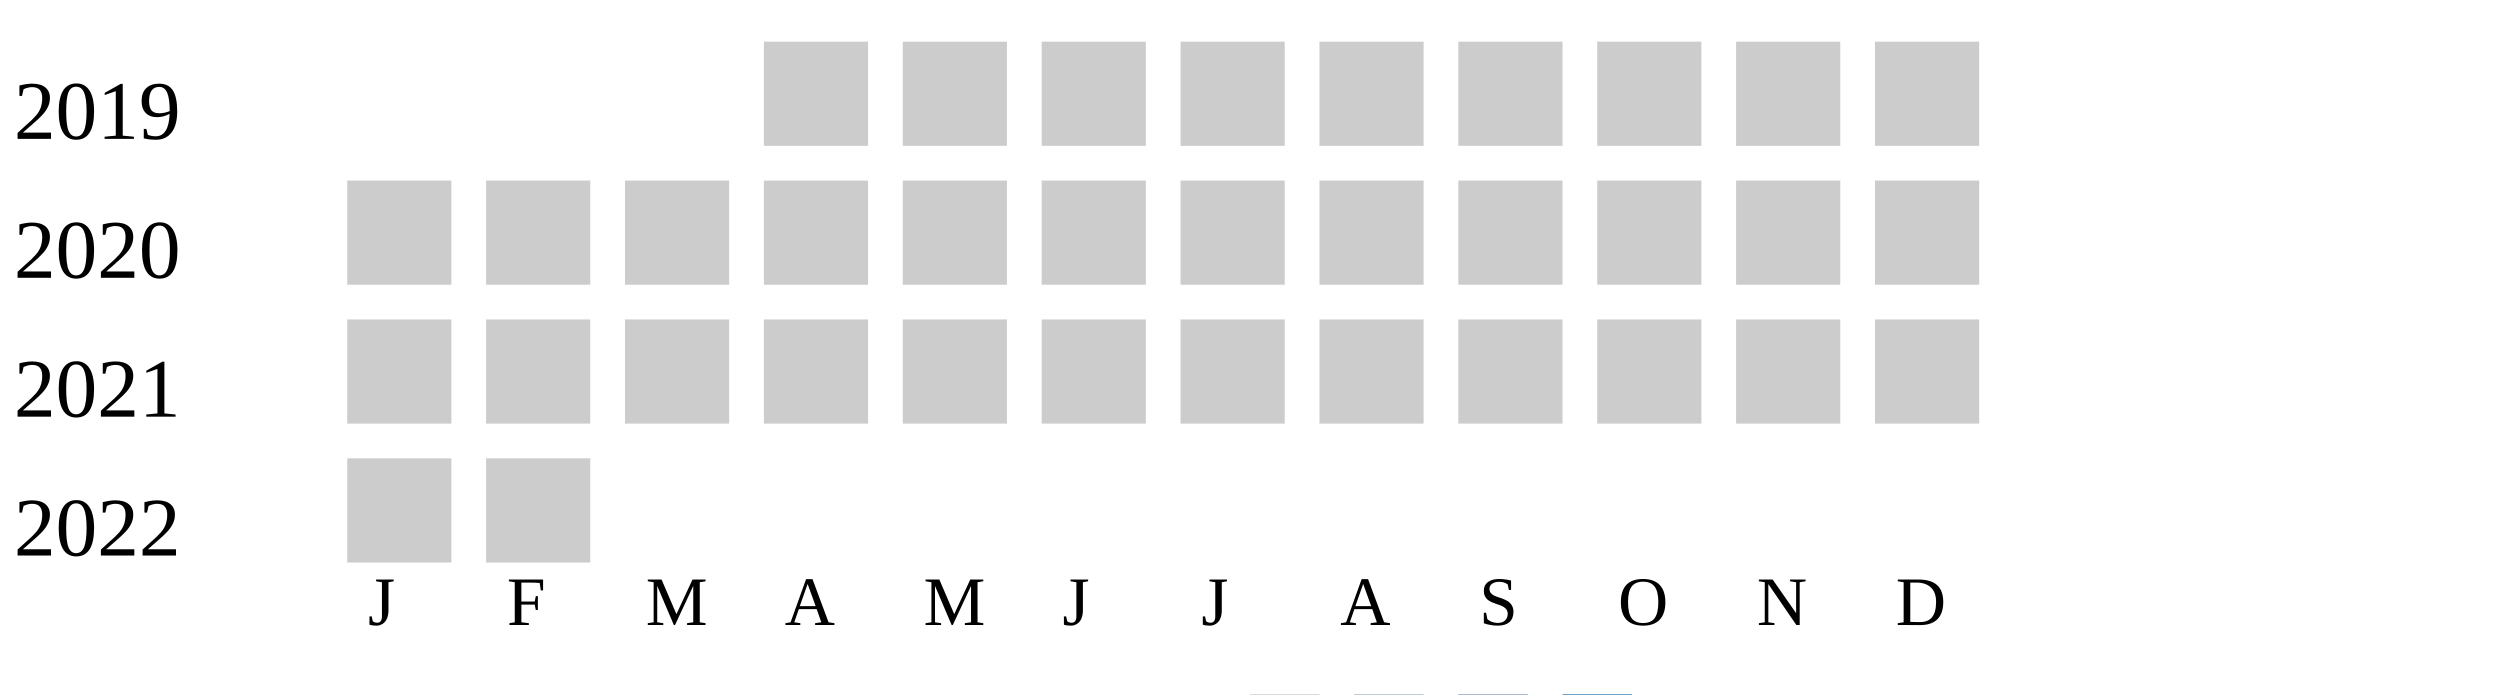
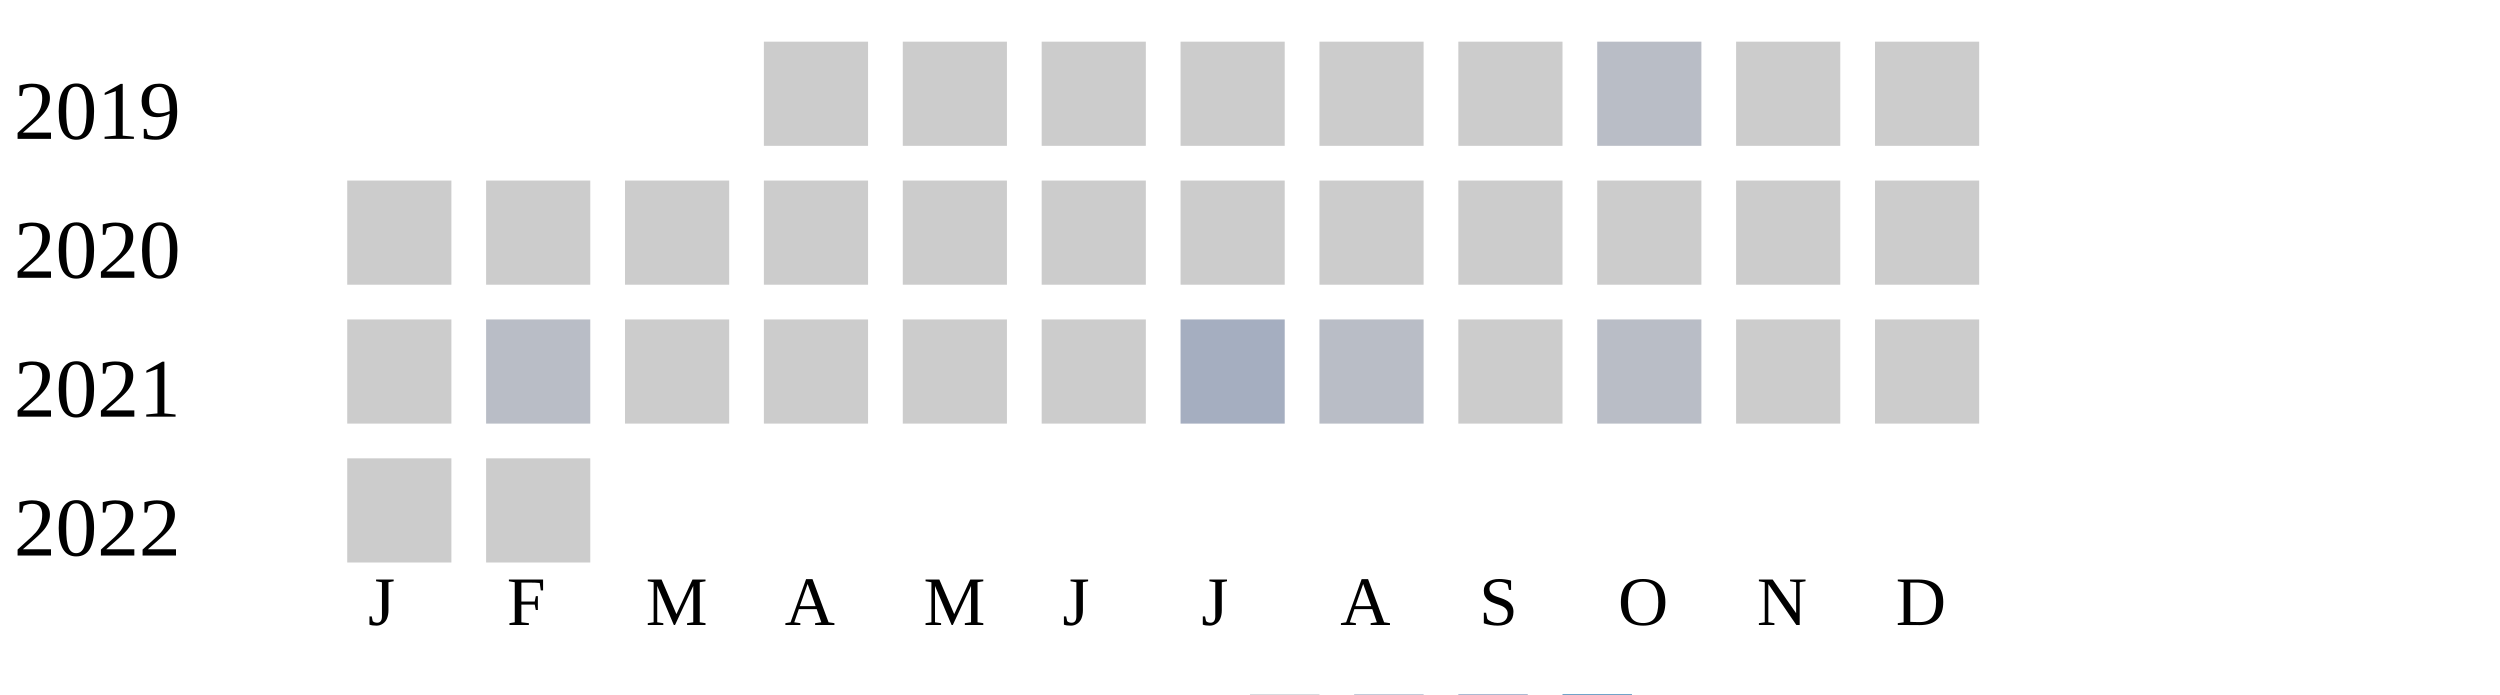
<svg xmlns="http://www.w3.org/2000/svg" width="360" height="100">
  <g transform="translate(0 0)">
    <text x="2" y="20">2019</text>
    <rect x="110" y="6" width="15" height="15" fill="#cccccc" />
    <rect x="130" y="6" width="15" height="15" fill="#cccccc" />
    <rect x="150" y="6" width="15" height="15" fill="#cccccc" />
    <rect x="170" y="6" width="15" height="15" fill="#cccccc" />
    <rect x="190" y="6" width="15" height="15" fill="#cccccc" />
    <rect x="210" y="6" width="15" height="15" fill="#cccccc" />
-     <rect x="230" y="6" width="15" height="15" fill="#cccccc" />
+     <rect x="230" y="6" width="15" height="15" fill="#b9bdc6" />
    <rect x="250" y="6" width="15" height="15" fill="#cccccc" />
    <rect x="270" y="6" width="15" height="15" fill="#cccccc" />
  </g>
  <g transform="translate(0 20)">
    <text x="2" y="20">2020</text>
    <rect x="50" y="6" width="15" height="15" fill="#cccccc" />
    <rect x="70" y="6" width="15" height="15" fill="#cccccc" />
    <rect x="90" y="6" width="15" height="15" fill="#cccccc" />
    <rect x="110" y="6" width="15" height="15" fill="#cccccc" />
    <rect x="130" y="6" width="15" height="15" fill="#cccccc" />
    <rect x="150" y="6" width="15" height="15" fill="#cccccc" />
    <rect x="170" y="6" width="15" height="15" fill="#cccccc" />
    <rect x="190" y="6" width="15" height="15" fill="#cccccc" />
    <rect x="210" y="6" width="15" height="15" fill="#cccccc" />
    <rect x="230" y="6" width="15" height="15" fill="#cccccc" />
    <rect x="250" y="6" width="15" height="15" fill="#cccccc" />
    <rect x="270" y="6" width="15" height="15" fill="#cccccc" />
  </g>
  <g transform="translate(0 40)">
    <text x="2" y="20">2021</text>
    <rect x="50" y="6" width="15" height="15" fill="#cccccc" />
-     <rect x="70" y="6" width="15" height="15" fill="#cccccc" />
+     <rect x="70" y="6" width="15" height="15" fill="#b9bdc6" />
    <rect x="90" y="6" width="15" height="15" fill="#cccccc" />
    <rect x="110" y="6" width="15" height="15" fill="#cccccc" />
    <rect x="130" y="6" width="15" height="15" fill="#cccccc" />
    <rect x="150" y="6" width="15" height="15" fill="#cccccc" />
-     <rect x="170" y="6" width="15" height="15" fill="#cccccc" />
-     <rect x="190" y="6" width="15" height="15" fill="#cccccc" />
+     <rect x="170" y="6" width="15" height="15" fill="#a5aec0" />
+     <rect x="190" y="6" width="15" height="15" fill="#b9bdc6" />
    <rect x="210" y="6" width="15" height="15" fill="#cccccc" />
-     <rect x="230" y="6" width="15" height="15" fill="#cccccc" />
+     <rect x="230" y="6" width="15" height="15" fill="#b9bdc6" />
    <rect x="250" y="6" width="15" height="15" fill="#cccccc" />
    <rect x="270" y="6" width="15" height="15" fill="#cccccc" />
  </g>
  <g transform="translate(0 60)">
    <text x="2" y="20">2022</text>
    <rect x="50" y="6" width="15" height="15" fill="#cccccc" />
    <rect x="70" y="6" width="15" height="15" fill="#cccccc" />
  </g>
  <text style="font-size: 10px; text-align: center" x="53" y="90">J</text>
  <text style="font-size: 10px; text-align: center" x="73" y="90">F</text>
  <text style="font-size: 10px; text-align: center" x="93" y="90">M</text>
  <text style="font-size: 10px; text-align: center" x="113" y="90">A</text>
  <text style="font-size: 10px; text-align: center" x="133" y="90">M</text>
  <text style="font-size: 10px; text-align: center" x="153" y="90">J</text>
  <text style="font-size: 10px; text-align: center" x="173" y="90">J</text>
  <text style="font-size: 10px; text-align: center" x="193" y="90">A</text>
  <text style="font-size: 10px; text-align: center" x="213" y="90">S</text>
  <text style="font-size: 10px; text-align: center" x="233" y="90">O</text>
  <text style="font-size: 10px; text-align: center" x="253" y="90">N</text>
  <text style="font-size: 10px; text-align: center" x="273" y="90">D</text>
  <text style="font-size: 10px;" x="155" y="109">Less</text>
  <rect fill="#b9bdc6" width="10" height="10" x="180" y="100" />
  <rect fill="#919fba" width="10" height="10" x="195" y="100" />
  <rect fill="#6882ae" width="10" height="10" x="210" y="100" />
  <rect fill="#005a9c" width="10" height="10" x="225" y="100" />
  <text x="240" y="109" style="font-size: 10px;">More</text>
</svg>
